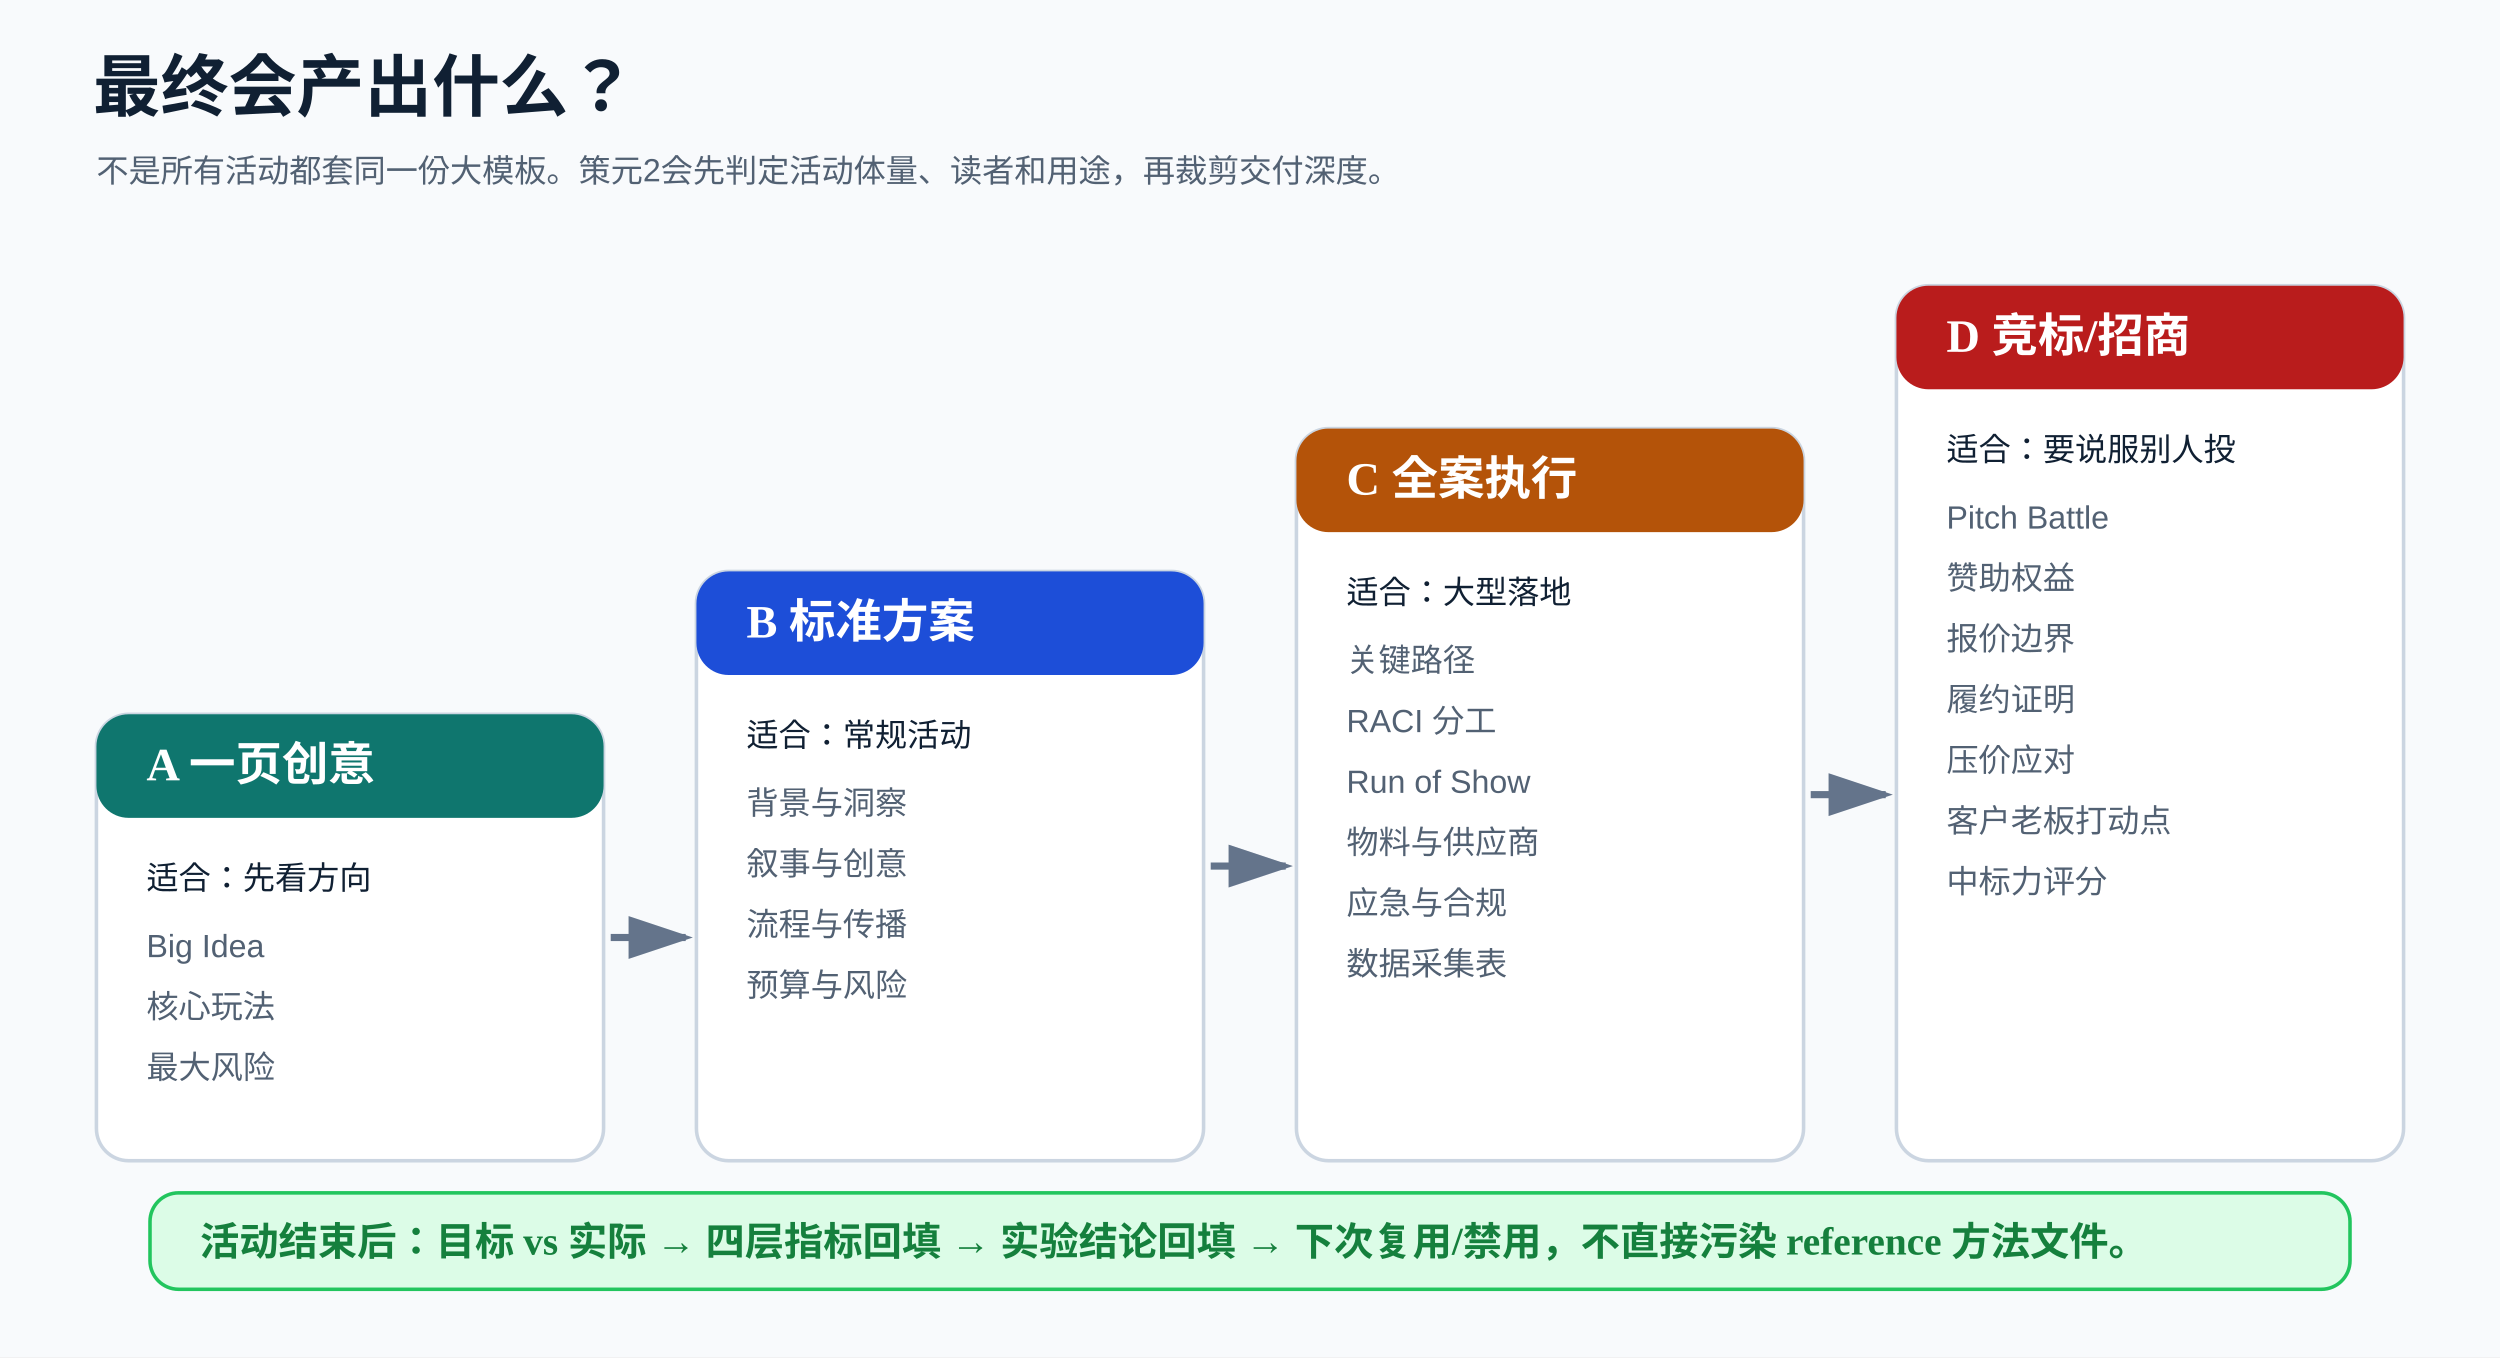
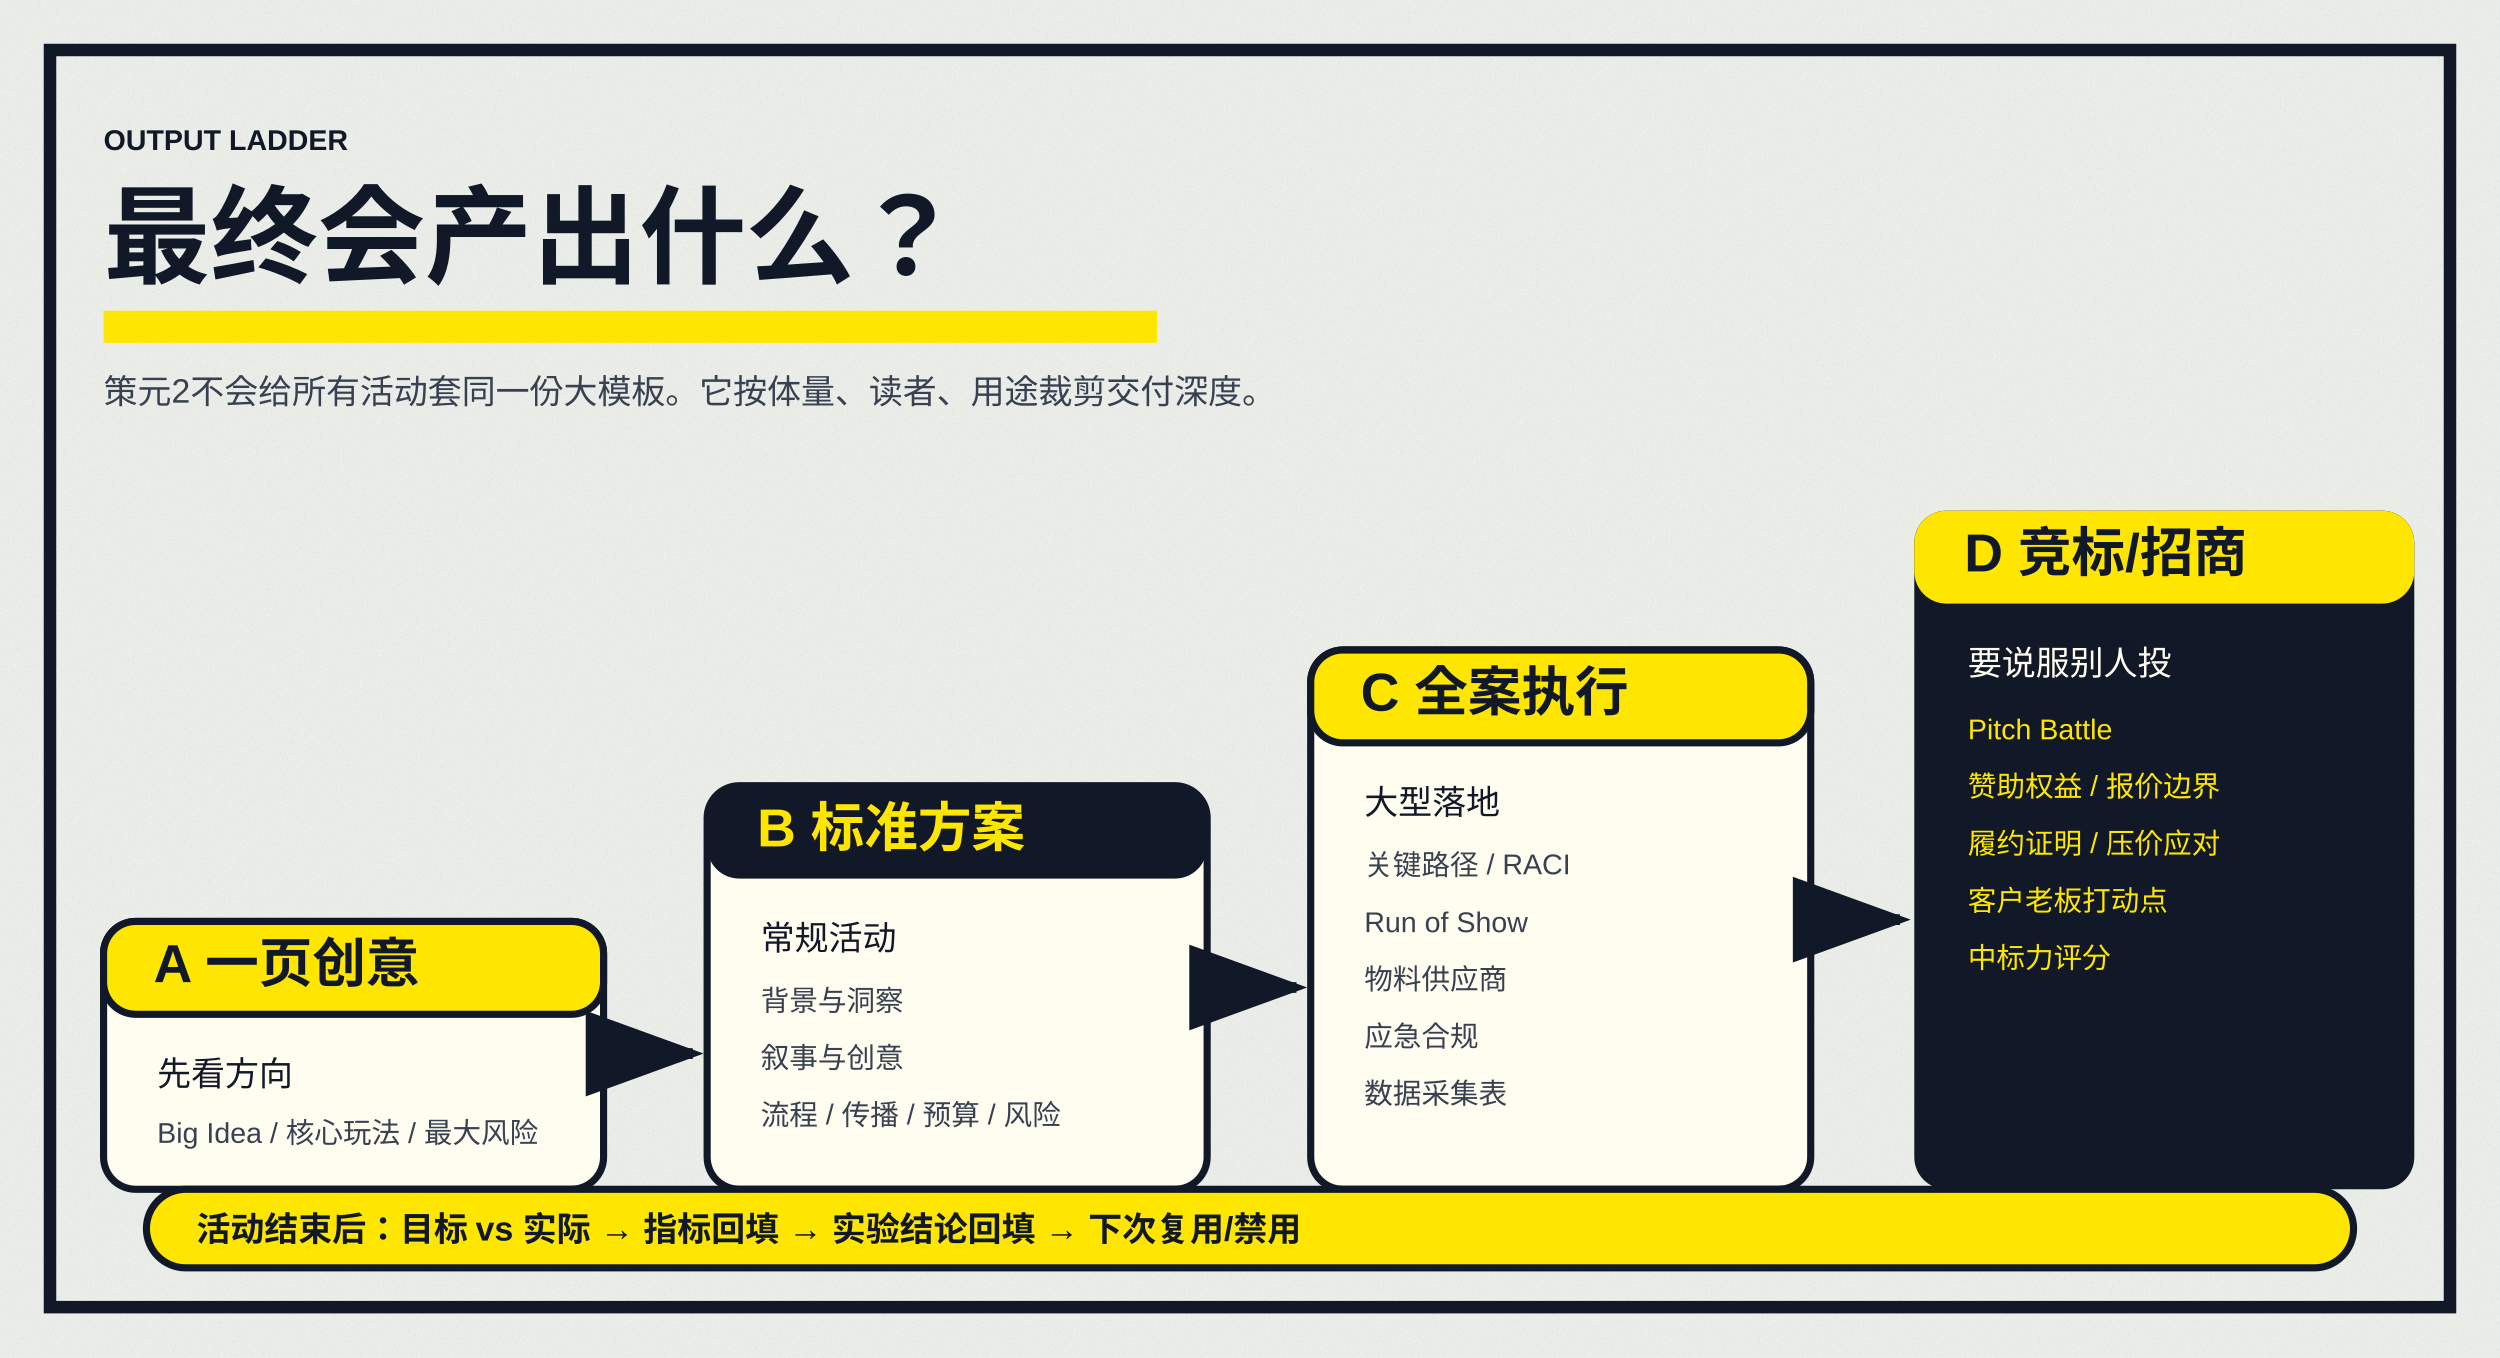
<svg xmlns="http://www.w3.org/2000/svg" width="1400" height="760" viewBox="0 0 1400 760" role="img" aria-labelledby="title desc">
  <defs>
+     <filter id="grain">
+       <feTurbulence type="fractalNoise" baseFrequency=".8" numOctaves="3" />
+       <feColorMatrix type="saturate" values="0" />
+       <feComponentTransfer>
+         <feFuncA type="table" tableValues="0 .14" />
+       </feComponentTransfer>
+     </filter>
+     <marker id="arrow" markerWidth="12" markerHeight="12" refX="10" refY="4" orient="auto" markerUnits="strokeWidth">
+       <path d="M0,0 L0,8 L11,4 z" fill="#111827" />
+     </marker>
    <style>
-       .bg{fill:#f8fafc}.ink{fill:#102033;font-family:Arial,"Microsoft YaHei",sans-serif}.muted{fill:#526173;font-family:Arial,"Microsoft YaHei",sans-serif}
-       .panel{fill:#fff;stroke:#cbd5e1;stroke-width:2}.blue{fill:#1d4ed8}.teal{fill:#0f766e}.gold{fill:#b45309}.red{fill:#b91c1c}.green{fill:#15803d}
-       .big{font-size:38px;font-weight:800}.h2{font-size:26px;font-weight:800}.h3{font-size:22px;font-weight:800}.body{font-size:18px}.small{font-size:16px}
-       .arrow{stroke:#64748b;stroke-width:4;fill:none;marker-end:url(#arrow)}
+       .bg{fill:#edf0ea}.ink{fill:#111827;font-family:Arial,"Microsoft YaHei",sans-serif}.muted{fill:#374151;font-family:Arial,"Microsoft YaHei",sans-serif}
+       .yellow{fill:#ffe600}.black{fill:#111827}.white{fill:#fffdf0}.stroke{stroke:#111827;stroke-width:4}.heavy{stroke:#111827;stroke-width:7}
+       .big{font-size:60px;font-weight:900}.h2{font-size:30px;font-weight:900}.body{font-size:19px}.small{font-size:16px}
    </style>
-     <marker id="arrow" markerWidth="10" markerHeight="10" refX="8" refY="3" orient="auto" markerUnits="strokeWidth">
-       <path d="M0,0 L0,6 L9,3 z" fill="#64748b" />
-     </marker>
  </defs>
-   <rect class="bg" width="1400" height="760" />
-   <text x="52" y="62" class="ink big">最终会产出什么？</text>
-   <text x="54" y="102" class="muted body">不是所有活动都套同一份大模板。策元2会先判定活动体量、读者和用途，再裁剪交付深度。</text>
-   <g transform="translate(54,150)">
-     <rect x="0" y="250" width="284" height="250" rx="18" class="panel" />
-     <rect x="0" y="250" width="284" height="58" rx="18" class="teal" />
-     <text x="28" y="287" fill="#fff" class="h2">A 一页创意</text>
-     <text x="28" y="348" class="ink body">适合：先看方向</text>
-     <text x="28" y="386" class="muted body">Big Idea</text>
-     <text x="28" y="420" class="muted body">核心玩法</text>
-     <text x="28" y="454" class="muted body">最大风险</text>
-     <rect x="336" y="170" width="284" height="330" rx="18" class="panel" />
-     <rect x="336" y="170" width="284" height="58" rx="18" class="blue" />
-     <text x="364" y="207" fill="#fff" class="h2">B 标准方案</text>
-     <text x="364" y="268" class="ink body">适合：常规活动</text>
-     <text x="364" y="306" class="muted body">背景与洞察</text>
-     <text x="364" y="340" class="muted body">叙事与创意</text>
-     <text x="364" y="374" class="muted body">流程与传播</text>
-     <text x="364" y="408" class="muted body">预算与风险</text>
-     <rect x="672" y="90" width="284" height="410" rx="18" class="panel" />
-     <rect x="672" y="90" width="284" height="58" rx="18" class="gold" />
-     <text x="700" y="127" fill="#fff" class="h2">C 全案执行</text>
-     <text x="700" y="188" class="ink body">适合：大型落地</text>
-     <text x="700" y="226" class="muted body">关键路径</text>
-     <text x="700" y="260" class="muted body">RACI 分工</text>
-     <text x="700" y="294" class="muted body">Run of Show</text>
-     <text x="700" y="328" class="muted body">物料与供应商</text>
-     <text x="700" y="362" class="muted body">应急与合规</text>
-     <text x="700" y="396" class="muted body">数据采集表</text>
-     <rect x="1008" y="10" width="284" height="490" rx="18" class="panel" />
-     <rect x="1008" y="10" width="284" height="58" rx="18" class="red" />
-     <text x="1036" y="47" fill="#fff" class="h2">D 竞标/招商</text>
-     <text x="1036" y="108" class="ink body">适合：要说服别人投</text>
-     <text x="1036" y="146" class="muted body">Pitch Battle</text>
-     <text x="1036" y="180" class="muted body">赞助权益</text>
-     <text x="1036" y="214" class="muted body">报价边界</text>
-     <text x="1036" y="248" class="muted body">履约证明</text>
-     <text x="1036" y="282" class="muted body">压价应对</text>
-     <text x="1036" y="316" class="muted body">客户老板打动点</text>
-     <text x="1036" y="350" class="muted body">中标力评分</text>
-     <path class="arrow" d="M288 375 H330" />
-     <path class="arrow" d="M624 335 H666" />
-     <path class="arrow" d="M960 295 H1002" />
+   <rect width="1400" height="760" class="bg" />
+   <rect width="1400" height="760" filter="url(#grain)" />
+   <rect x="28" y="28" width="1344" height="704" fill="none" class="heavy" />
+   <text x="58" y="84" class="ink small" font-weight="900">OUTPUT LADDER</text>
+   <text x="58" y="154" class="ink big">最终会产出什么？</text>
+   <rect x="58" y="174" width="590" height="18" class="yellow" />
+   <text x="58" y="226" class="muted body">策元2不会给所有活动套同一份大模板。它按体量、读者、用途裁剪交付深度。</text>
+   <g transform="translate(58 286)">
+     <rect x="0" y="230" width="280" height="150" rx="18" class="white stroke" />
+     <rect x="0" y="230" width="280" height="52" rx="18" class="yellow stroke" />
+     <text x="28" y="264" class="ink h2">A 一页创意</text>
+     <text x="30" y="322" class="ink body">先看方向</text>
+     <text x="30" y="354" class="muted small">Big Idea / 核心玩法 / 最大风险</text>
+     <rect x="338" y="154" width="280" height="226" rx="18" class="white stroke" />
+     <rect x="338" y="154" width="280" height="52" rx="18" class="black" />
+     <text x="366" y="188" fill="#ffe600" class="h2" font-family="Arial,'Microsoft YaHei',sans-serif">B 标准方案</text>
+     <text x="368" y="246" class="ink body">常规活动</text>
+     <text x="368" y="280" class="muted small">背景与洞察</text>
+     <text x="368" y="312" class="muted small">叙事与创意</text>
+     <text x="368" y="344" class="muted small">流程 / 传播 / 预算 / 风险</text>
+     <rect x="676" y="78" width="280" height="302" rx="18" class="white stroke" />
+     <rect x="676" y="78" width="280" height="52" rx="18" class="yellow stroke" />
+     <text x="704" y="112" class="ink h2">C 全案执行</text>
+     <text x="706" y="170" class="ink body">大型落地</text>
+     <text x="706" y="204" class="muted small">关键路径 / RACI</text>
+     <text x="706" y="236" class="muted small">Run of Show</text>
+     <text x="706" y="268" class="muted small">物料供应商</text>
+     <text x="706" y="300" class="muted small">应急合规</text>
+     <text x="706" y="332" class="muted small">数据采集表</text>
+     <rect x="1014" y="0" width="280" height="380" rx="18" class="black" />
+     <rect x="1014" y="0" width="280" height="52" rx="18" class="yellow" />
+     <text x="1042" y="34" class="ink h2">D 竞标/招商</text>
+     <text x="1044" y="92" fill="#fffdf0" class="body" font-family="Arial,'Microsoft YaHei',sans-serif">要说服别人投</text>
+     <text x="1044" y="128" fill="#ffe600" class="small" font-family="Arial,'Microsoft YaHei',sans-serif">Pitch Battle</text>
+     <text x="1044" y="160" fill="#ffe600" class="small" font-family="Arial,'Microsoft YaHei',sans-serif">赞助权益 / 报价边界</text>
+     <text x="1044" y="192" fill="#ffe600" class="small" font-family="Arial,'Microsoft YaHei',sans-serif">履约证明 / 压价应对</text>
+     <text x="1044" y="224" fill="#ffe600" class="small" font-family="Arial,'Microsoft YaHei',sans-serif">客户老板打动点</text>
+     <text x="1044" y="256" fill="#ffe600" class="small" font-family="Arial,'Microsoft YaHei',sans-serif">中标力评分</text>
+     <path d="M286 304H330" fill="none" stroke="#111827" stroke-width="6" marker-end="url(#arrow)" />
+     <path d="M624 267H668" fill="none" stroke="#111827" stroke-width="6" marker-end="url(#arrow)" />
+     <path d="M962 229H1006" fill="none" stroke="#111827" stroke-width="6" marker-end="url(#arrow)" />
  </g>
-   <rect x="84" y="668" width="1232" height="54" rx="16" fill="#dcfce7" stroke="#22c55e" stroke-width="2" />
-   <text x="112" y="703" class="green h3">活动结束后：目标 vs 实际 → 四层指标回填 → 实验结论回填 → 下次复用/禁用，不直接污染 reference 方法文件。</text>
+   <rect x="82" y="666" width="1236" height="44" rx="22" class="yellow stroke" />
+   <text x="110" y="695" class="ink body" font-weight="900">活动结束后：目标 vs 实际 → 指标回填 → 实验结论回填 → 下次复用/禁用</text>
</svg>
